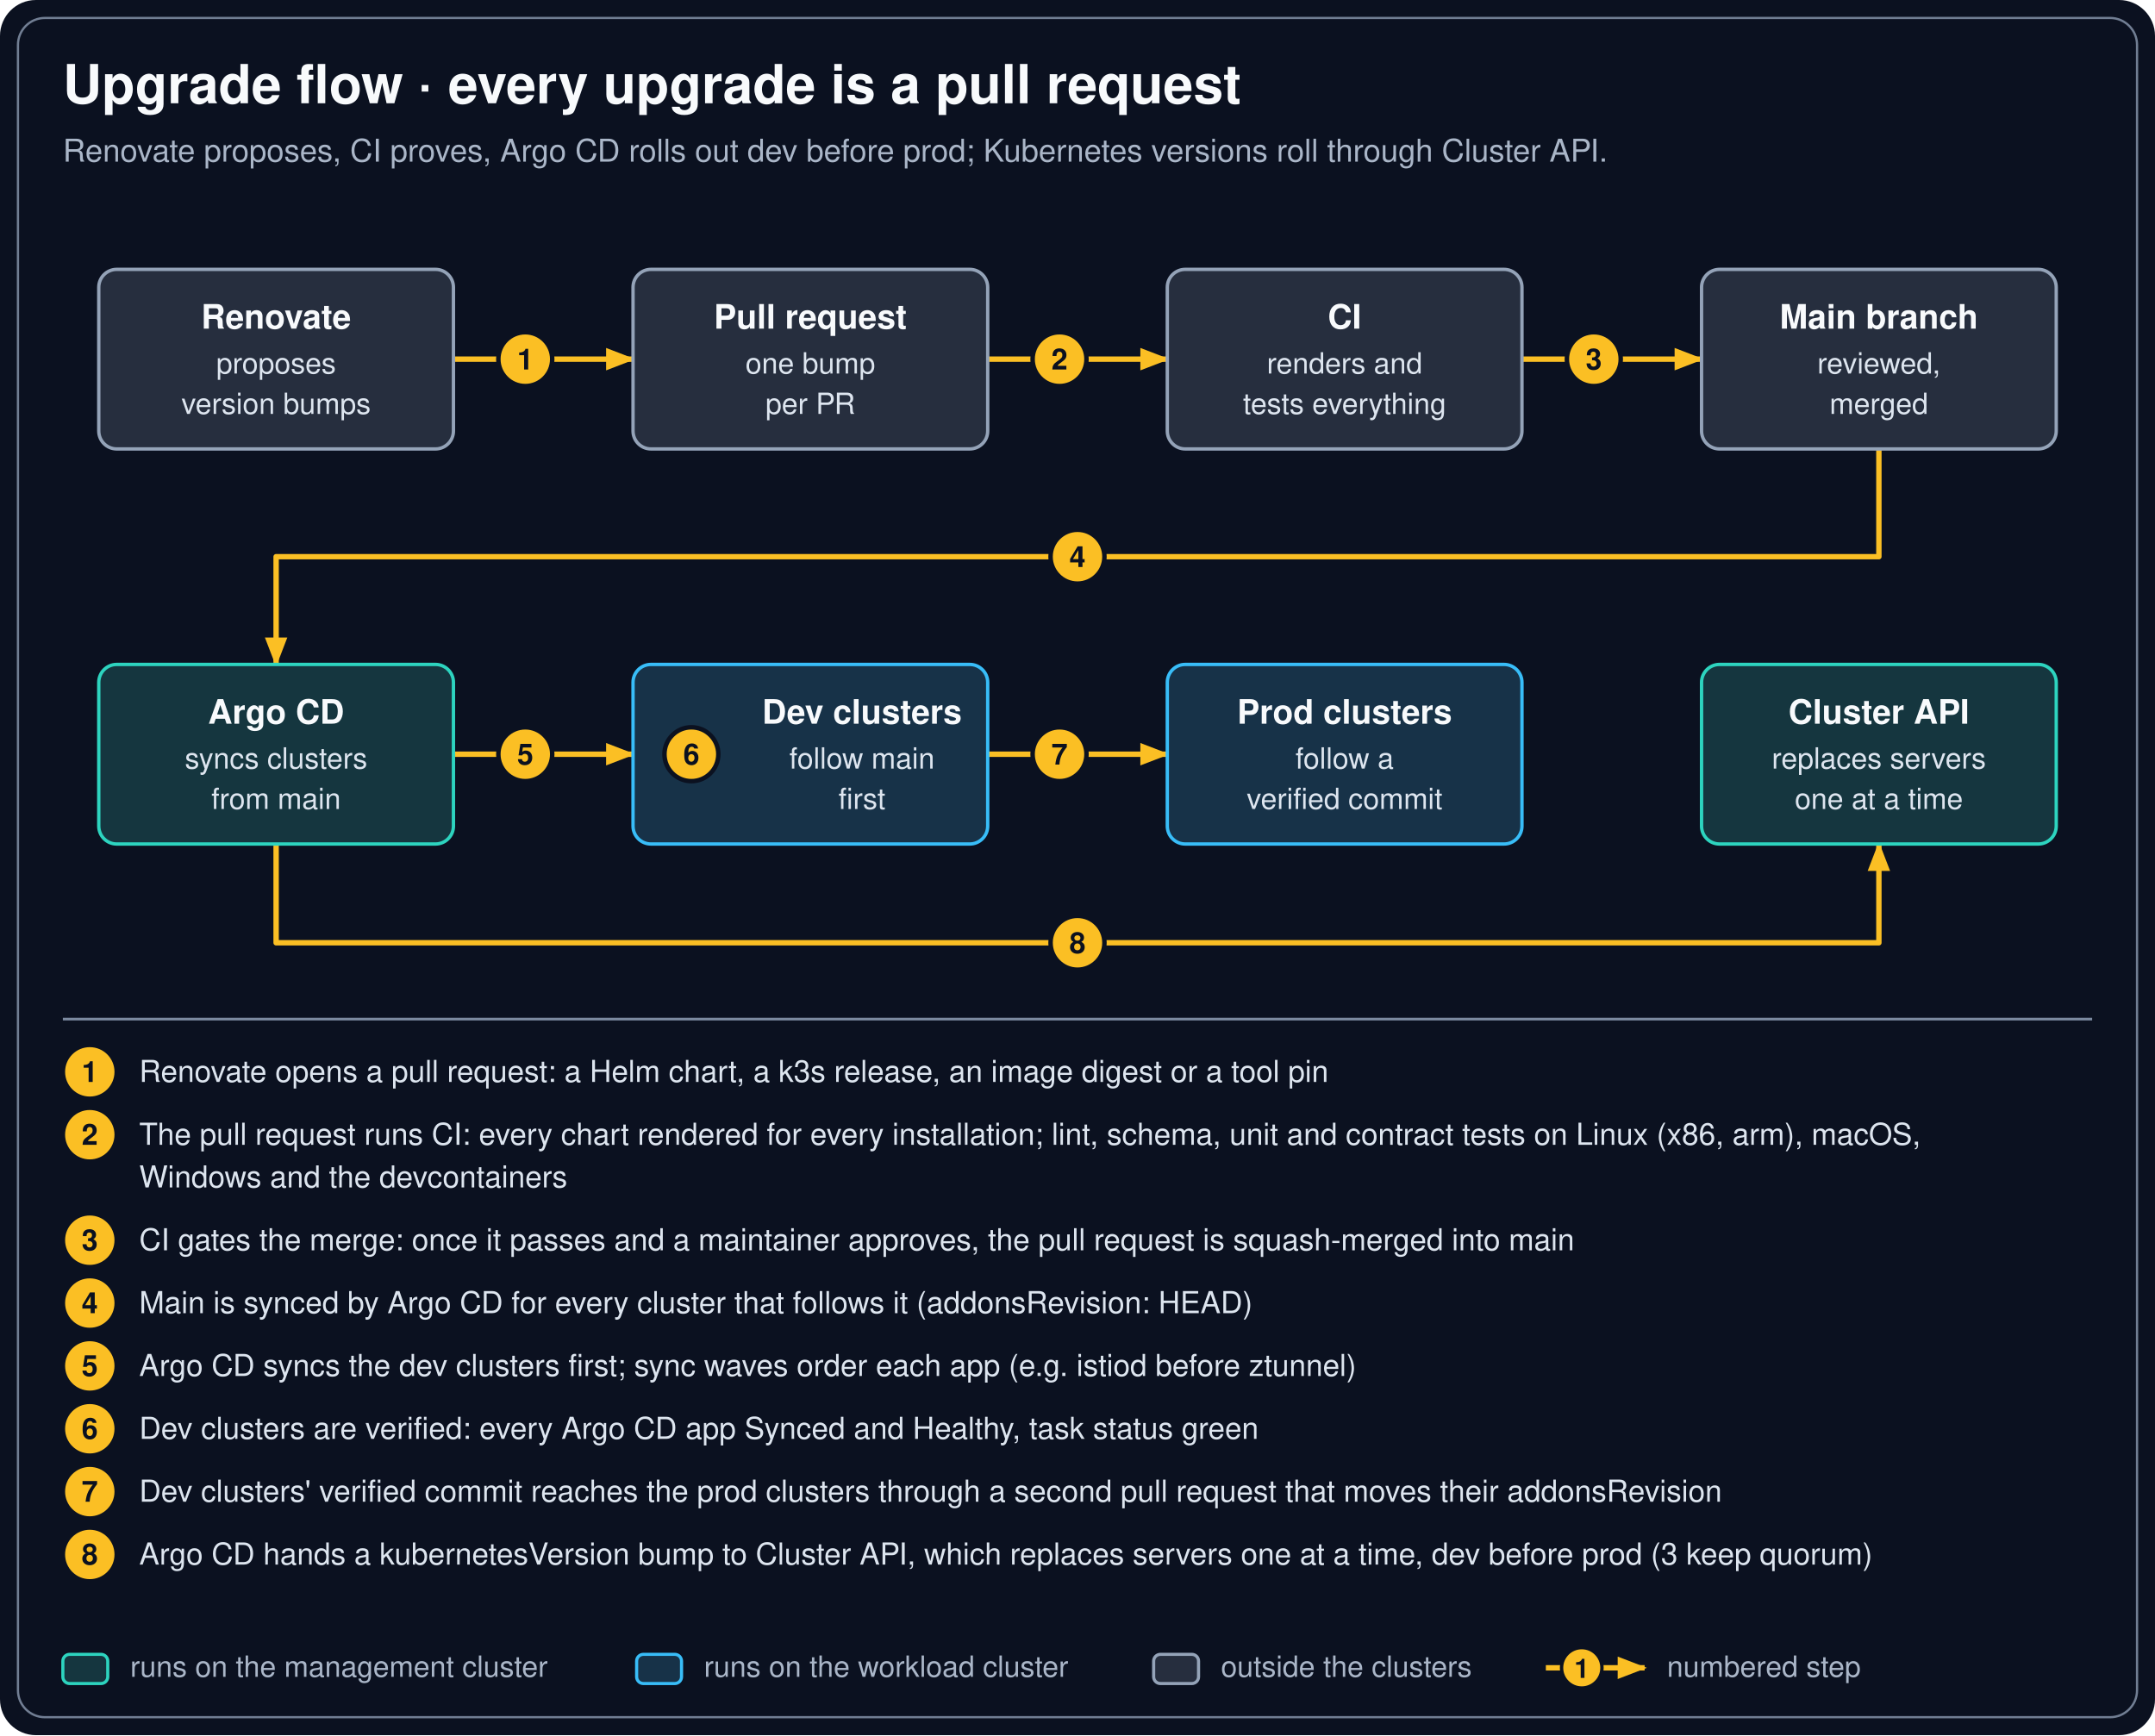
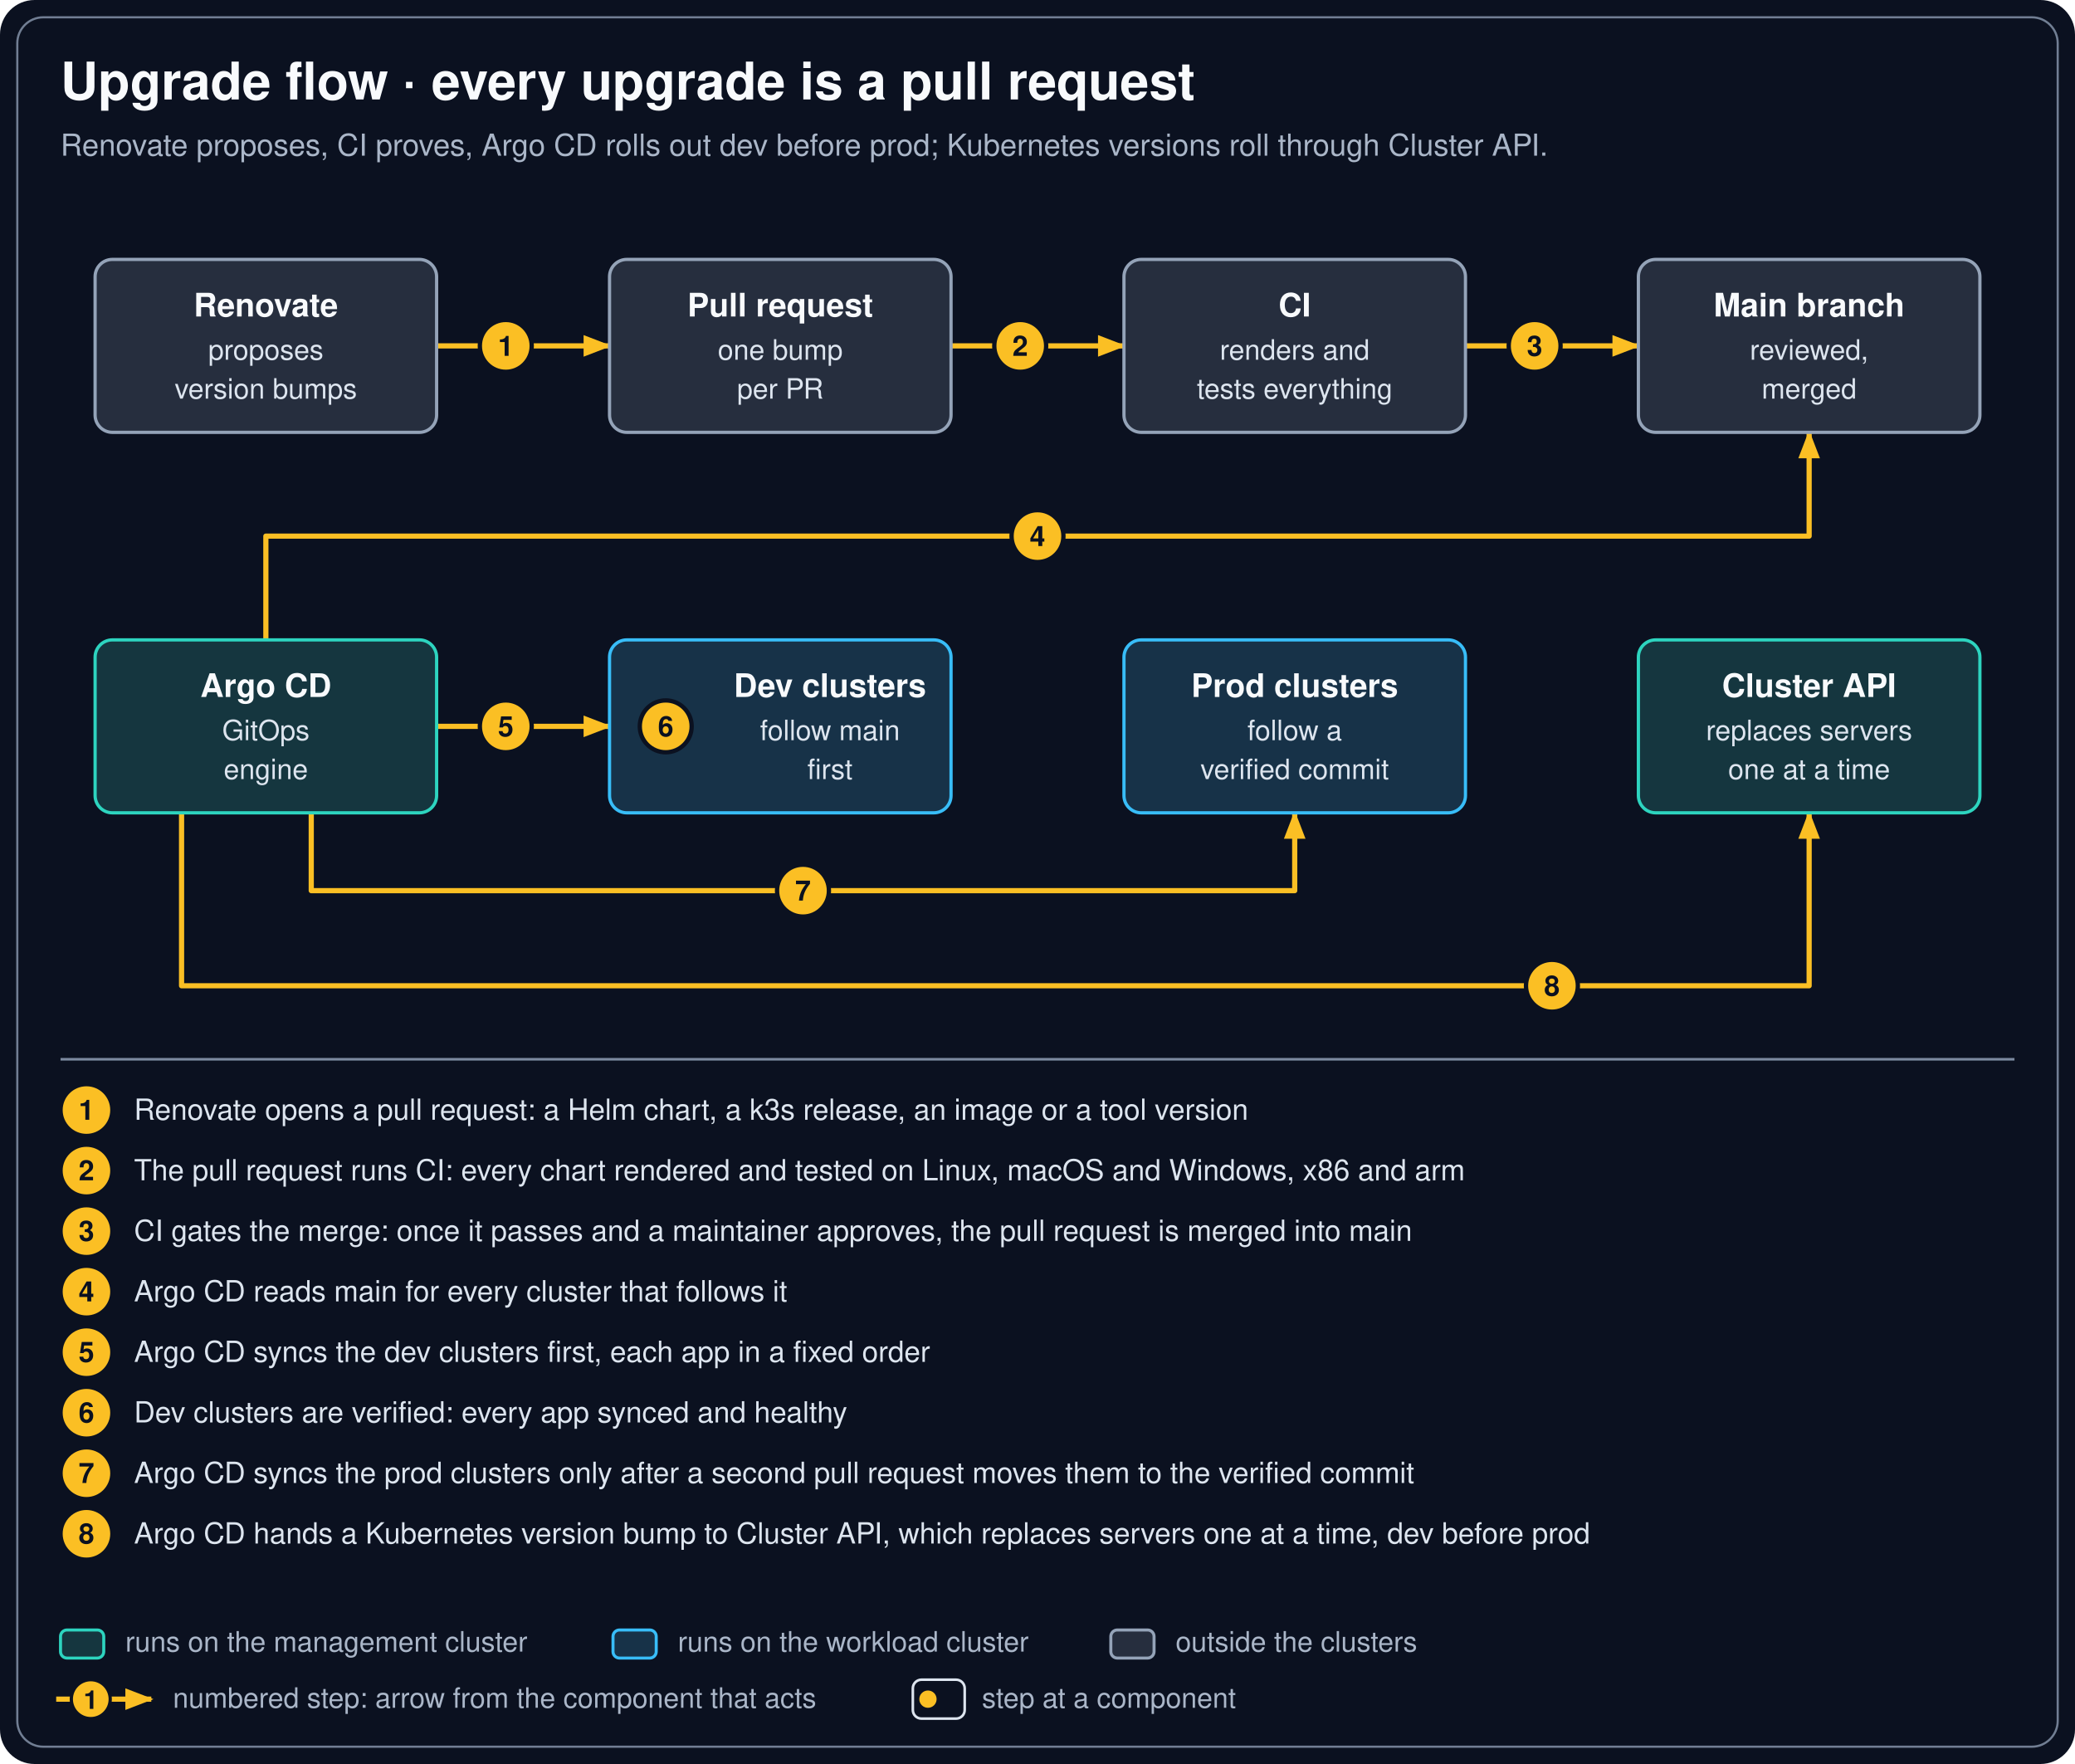
- <svg xmlns="http://www.w3.org/2000/svg" width="960" height="773" viewBox="0 0 960 773" role="img" aria-label="Upgrade flow · every upgrade is a pull request">
+ <svg xmlns="http://www.w3.org/2000/svg" width="960" height="816" viewBox="0 0 960 816" role="img" aria-label="Upgrade flow · every upgrade is a pull request">
  <style>.s{font-family:'Segoe UI','Helvetica Neue',Helvetica,Arial,'Liberation Sans',sans-serif}.m{font-family:'JetBrains Mono',SFMono-Regular,Menlo,Consolas,'Liberation Mono',monospace}.fx{fill:none;stroke-width:3.4;stroke-linecap:round;stroke-dasharray:4 10;opacity:0;animation:fxdash .9s linear infinite,fxseq 11.30s linear infinite both}@keyframes fxdash{to{stroke-dashoffset:-14}}@keyframes fxseq{0%{opacity:0}3%{opacity:1}23.4%{opacity:1}28.4%{opacity:0}100%{opacity:0}}@media (prefers-reduced-motion:reduce){.fx{animation:none;opacity:0}}</style>
  <defs>
    <marker id="ahfbbf24" markerWidth="13" markerHeight="10" refX="12" refY="5" orient="auto" markerUnits="userSpaceOnUse">
      <path d="M0,0 L13,5 L0,10 z" fill="#fbbf24" />
    </marker>
    <marker id="asfbbf24" markerWidth="13" markerHeight="10" refX="1" refY="5" orient="auto" markerUnits="userSpaceOnUse">
      <path d="M13,0 L0,5 L13,10 z" fill="#fbbf24" />
    </marker>
  </defs>
-   <rect width="960" height="773" rx="16" fill="#0b1120" />
-   <rect x="8" y="8" width="944" height="757" rx="12" fill="none" stroke="#8b9ab0" stroke-opacity=".8" />
+   <rect width="960" height="816" rx="16" fill="#0b1120" />
+   <rect x="8" y="8" width="944" height="800" rx="12" fill="none" stroke="#8b9ab0" stroke-opacity=".8" />
  <path d="M 202.0 160.0 L 282.0 160.0" fill="none" stroke="#fbbf24" stroke-width="2.4" stroke-linejoin="round" marker-end="url(#ahfbbf24)" />
  <path d="M 440.0 160.0 L 520.0 160.0" fill="none" stroke="#fbbf24" stroke-width="2.4" stroke-linejoin="round" marker-end="url(#ahfbbf24)" />
  <path d="M 678.0 160.0 L 758.0 160.0" fill="none" stroke="#fbbf24" stroke-width="2.4" stroke-linejoin="round" marker-end="url(#ahfbbf24)" />
-   <path d="M 837.0 200.0 L 837.0 248.0 L 123.0 248.0 L 123.0 296.0" fill="none" stroke="#fbbf24" stroke-width="2.4" stroke-linejoin="round" marker-end="url(#ahfbbf24)" />
+   <path d="M 123.0 296.0 L 123.0 248.0 L 837.0 248.0 L 837.0 200.0" fill="none" stroke="#fbbf24" stroke-width="2.4" stroke-linejoin="round" marker-end="url(#ahfbbf24)" />
  <path d="M 202.0 336.0 L 282.0 336.0" fill="none" stroke="#fbbf24" stroke-width="2.4" stroke-linejoin="round" marker-end="url(#ahfbbf24)" />
-   <path d="M 440.0 336.0 L 520.0 336.0" fill="none" stroke="#fbbf24" stroke-width="2.4" stroke-linejoin="round" marker-end="url(#ahfbbf24)" />
-   <path d="M 123.0 376.0 L 123.0 420.0 L 837.0 420.0 L 837.0 376.0" fill="none" stroke="#fbbf24" stroke-width="2.4" stroke-linejoin="round" marker-end="url(#ahfbbf24)" />
+   <path d="M 144.0 376.0 L 144.0 412.0 L 599.0 412.0 L 599.0 376.0" fill="none" stroke="#fbbf24" stroke-width="2.4" stroke-linejoin="round" marker-end="url(#ahfbbf24)" />
+   <path d="M 84.0 376.0 L 84.0 456.0 L 837.0 456.0 L 837.0 376.0" fill="none" stroke="#fbbf24" stroke-width="2.4" stroke-linejoin="round" marker-end="url(#ahfbbf24)" />
  <path class="fx" d="M 202.0 160.0 L 282.0 160.0" stroke="#fde5a7" style="animation-delay:0s,0.00s" />
  <path class="fx" d="M 440.0 160.0 L 520.0 160.0" stroke="#fde5a7" style="animation-delay:0s,1.10s" />
  <path class="fx" d="M 678.0 160.0 L 758.0 160.0" stroke="#fde5a7" style="animation-delay:0s,2.20s" />
-   <path class="fx" d="M 837.0 200.0 L 837.0 248.0 L 123.0 248.0 L 123.0 296.0" stroke="#fde5a7" style="animation-delay:0s,3.30s" />
+   <path class="fx" d="M 123.0 296.0 L 123.0 248.0 L 837.0 248.0 L 837.0 200.0" stroke="#fde5a7" style="animation-delay:0s,3.30s" />
  <path class="fx" d="M 202.0 336.0 L 282.0 336.0" stroke="#fde5a7" style="animation-delay:0s,4.40s" />
-   <path class="fx" d="M 440.0 336.0 L 520.0 336.0" stroke="#fde5a7" style="animation-delay:0s,6.60s" />
-   <path class="fx" d="M 123.0 376.0 L 123.0 420.0 L 837.0 420.0 L 837.0 376.0" stroke="#fde5a7" style="animation-delay:0s,7.70s" />
+   <path class="fx" d="M 144.0 376.0 L 144.0 412.0 L 599.0 412.0 L 599.0 376.0" stroke="#fde5a7" style="animation-delay:0s,6.60s" />
+   <path class="fx" d="M 84.0 376.0 L 84.0 456.0 L 837.0 456.0 L 837.0 376.0" stroke="#fde5a7" style="animation-delay:0s,7.70s" />
  <rect x="44" y="120" width="158" height="80" rx="8" fill="#262e3e" stroke="#94a3b8" stroke-width="1.5" />
  <text class="s" x="123.0" y="146.4" font-size="15" fill="#f8fafc" font-weight="600" text-anchor="middle">Renovate</text>
  <text class="s" x="123.0" y="166.4" font-size="13" fill="#dde5ef" text-anchor="middle">proposes</text>
  <text class="s" x="123.0" y="184.4" font-size="13" fill="#dde5ef" text-anchor="middle">version bumps</text>
  <rect x="282" y="120" width="158" height="80" rx="8" fill="#262e3e" stroke="#94a3b8" stroke-width="1.5" />
  <text class="s" x="361.0" y="146.4" font-size="15" fill="#f8fafc" font-weight="600" text-anchor="middle">Pull request</text>
  <text class="s" x="361.0" y="166.4" font-size="13" fill="#dde5ef" text-anchor="middle">one bump</text>
  <text class="s" x="361.0" y="184.4" font-size="13" fill="#dde5ef" text-anchor="middle">per PR</text>
  <rect x="520" y="120" width="158" height="80" rx="8" fill="#262e3e" stroke="#94a3b8" stroke-width="1.5" />
  <text class="s" x="599.0" y="146.4" font-size="15" fill="#f8fafc" font-weight="600" text-anchor="middle">CI</text>
  <text class="s" x="599.0" y="166.4" font-size="13" fill="#dde5ef" text-anchor="middle">renders and</text>
  <text class="s" x="599.0" y="184.4" font-size="13" fill="#dde5ef" text-anchor="middle">tests everything</text>
  <rect x="758" y="120" width="158" height="80" rx="8" fill="#262e3e" stroke="#94a3b8" stroke-width="1.5" />
  <text class="s" x="837.0" y="146.4" font-size="15" fill="#f8fafc" font-weight="600" text-anchor="middle">Main branch</text>
  <text class="s" x="837.0" y="166.4" font-size="13" fill="#dde5ef" text-anchor="middle">reviewed,</text>
  <text class="s" x="837.0" y="184.4" font-size="13" fill="#dde5ef" text-anchor="middle">merged</text>
  <rect x="44" y="296" width="158" height="80" rx="8" fill="#15363f" stroke="#2dd4bf" stroke-width="1.5" />
  <text class="s" x="123.0" y="322.4" font-size="15" fill="#f8fafc" font-weight="600" text-anchor="middle">Argo CD</text>
-   <text class="s" x="123.0" y="342.4" font-size="13" fill="#dde5ef" text-anchor="middle">syncs clusters</text>
-   <text class="s" x="123.0" y="360.4" font-size="13" fill="#dde5ef" text-anchor="middle">from main</text>
+   <text class="s" x="123.0" y="342.4" font-size="13" fill="#dde5ef" text-anchor="middle">GitOps</text>
+   <text class="s" x="123.0" y="360.4" font-size="13" fill="#dde5ef" text-anchor="middle">engine</text>
  <rect x="282" y="296" width="158" height="80" rx="8" fill="#173248" stroke="#38bdf8" stroke-width="1.5" />
  <text class="s" x="384.0" y="322.4" font-size="15" fill="#f8fafc" font-weight="600" text-anchor="middle">Dev clusters</text>
  <text class="s" x="384.0" y="342.4" font-size="13" fill="#dde5ef" text-anchor="middle">follow main</text>
  <text class="s" x="384.0" y="360.4" font-size="13" fill="#dde5ef" text-anchor="middle">first</text>
  <rect x="520" y="296" width="158" height="80" rx="8" fill="#173248" stroke="#38bdf8" stroke-width="1.5" />
  <text class="s" x="599.0" y="322.4" font-size="15" fill="#f8fafc" font-weight="600" text-anchor="middle">Prod clusters</text>
  <text class="s" x="599.0" y="342.4" font-size="13" fill="#dde5ef" text-anchor="middle">follow a</text>
  <text class="s" x="599.0" y="360.4" font-size="13" fill="#dde5ef" text-anchor="middle">verified commit</text>
  <rect x="758" y="296" width="158" height="80" rx="8" fill="#15363f" stroke="#2dd4bf" stroke-width="1.5" />
  <text class="s" x="837.0" y="322.4" font-size="15" fill="#f8fafc" font-weight="600" text-anchor="middle">Cluster API</text>
  <text class="s" x="837.0" y="342.4" font-size="13" fill="#dde5ef" text-anchor="middle">replaces servers</text>
  <text class="s" x="837.0" y="360.4" font-size="13" fill="#dde5ef" text-anchor="middle">one at a time</text>
  <text class="s" x="28.0" y="46.0" font-size="24" fill="#f8fafc" font-weight="700">Upgrade flow · every upgrade is a pull request</text>
  <text class="s" x="28.0" y="72.0" font-size="14" fill="#aab6c8">Renovate proposes, CI proves, Argo CD rolls out dev before prod; Kubernetes versions roll through Cluster API.</text>
  <circle cx="308.0" cy="336.0" r="12" fill="#fbbf24" stroke="#0b1120" stroke-width="2" />
  <text class="s" x="308.0" y="340.6" font-size="13" font-weight="700" fill="#0b1120" text-anchor="middle">6</text>
  <circle cx="234.0" cy="160.0" r="12" fill="#fbbf24" stroke="#0b1120" stroke-width="2" />
  <text class="s" x="234.0" y="164.6" font-size="13" font-weight="700" fill="#0b1120" text-anchor="middle">1</text>
  <circle cx="472.0" cy="160.0" r="12" fill="#fbbf24" stroke="#0b1120" stroke-width="2" />
  <text class="s" x="472.0" y="164.6" font-size="13" font-weight="700" fill="#0b1120" text-anchor="middle">2</text>
  <circle cx="710.0" cy="160.0" r="12" fill="#fbbf24" stroke="#0b1120" stroke-width="2" />
  <text class="s" x="710.0" y="164.6" font-size="13" font-weight="700" fill="#0b1120" text-anchor="middle">3</text>
  <circle cx="480.0" cy="248.0" r="12" fill="#fbbf24" stroke="#0b1120" stroke-width="2" />
  <text class="s" x="480.0" y="252.6" font-size="13" font-weight="700" fill="#0b1120" text-anchor="middle">4</text>
  <circle cx="234.0" cy="336.0" r="12" fill="#fbbf24" stroke="#0b1120" stroke-width="2" />
  <text class="s" x="234.0" y="340.6" font-size="13" font-weight="700" fill="#0b1120" text-anchor="middle">5</text>
-   <circle cx="472.0" cy="336.0" r="12" fill="#fbbf24" stroke="#0b1120" stroke-width="2" />
-   <text class="s" x="472.0" y="340.6" font-size="13" font-weight="700" fill="#0b1120" text-anchor="middle">7</text>
-   <circle cx="480.0" cy="420.0" r="12" fill="#fbbf24" stroke="#0b1120" stroke-width="2" />
-   <text class="s" x="480.0" y="424.6" font-size="13" font-weight="700" fill="#0b1120" text-anchor="middle">8</text>
-   <line x1="28" y1="454.0" x2="932" y2="454.0" stroke="#7c8aa0" stroke-width="1.2" />
-   <circle cx="40" cy="477.5" r="11" fill="#fbbf24" />
-   <text class="s" x="40" y="482.0" font-size="13" font-weight="700" fill="#0b1120" text-anchor="middle">1</text>
-   <text class="s" x="62.0" y="482.0" font-size="13.5" fill="#dde5ef">Renovate opens a pull request: a Helm chart, a k3s release, an image digest or a tool pin</text>
-   <circle cx="40" cy="505.5" r="11" fill="#fbbf24" />
-   <text class="s" x="40" y="510.0" font-size="13" font-weight="700" fill="#0b1120" text-anchor="middle">2</text>
-   <text class="s" x="62.0" y="510.0" font-size="13.5" fill="#dde5ef">The pull request runs CI: every chart rendered for every installation; lint, schema, unit and contract tests on Linux (x86, arm), macOS,</text>
-   <text class="s" x="62.0" y="529.0" font-size="13.5" fill="#dde5ef">Windows and the devcontainers</text>
-   <circle cx="40" cy="552.5" r="11" fill="#fbbf24" />
-   <text class="s" x="40" y="557.0" font-size="13" font-weight="700" fill="#0b1120" text-anchor="middle">3</text>
-   <text class="s" x="62.0" y="557.0" font-size="13.5" fill="#dde5ef">CI gates the merge: once it passes and a maintainer approves, the pull request is squash-merged into main</text>
-   <circle cx="40" cy="580.5" r="11" fill="#fbbf24" />
-   <text class="s" x="40" y="585.0" font-size="13" font-weight="700" fill="#0b1120" text-anchor="middle">4</text>
-   <text class="s" x="62.0" y="585.0" font-size="13.5" fill="#dde5ef">Main is synced by Argo CD for every cluster that follows it (addonsRevision: HEAD)</text>
-   <circle cx="40" cy="608.5" r="11" fill="#fbbf24" />
-   <text class="s" x="40" y="613.0" font-size="13" font-weight="700" fill="#0b1120" text-anchor="middle">5</text>
-   <text class="s" x="62.0" y="613.0" font-size="13.5" fill="#dde5ef">Argo CD syncs the dev clusters first; sync waves order each app (e.g. istiod before ztunnel)</text>
-   <circle cx="40" cy="636.5" r="11" fill="#fbbf24" />
-   <text class="s" x="40" y="641.0" font-size="13" font-weight="700" fill="#0b1120" text-anchor="middle">6</text>
-   <text class="s" x="62.0" y="641.0" font-size="13.5" fill="#dde5ef">Dev clusters are verified: every Argo CD app Synced and Healthy, task status green</text>
-   <circle cx="40" cy="664.5" r="11" fill="#fbbf24" />
-   <text class="s" x="40" y="669.0" font-size="13" font-weight="700" fill="#0b1120" text-anchor="middle">7</text>
-   <text class="s" x="62.0" y="669.0" font-size="13.5" fill="#dde5ef">Dev clusters' verified commit reaches the prod clusters through a second pull request that moves their addonsRevision</text>
-   <circle cx="40" cy="692.5" r="11" fill="#fbbf24" />
-   <text class="s" x="40" y="697.0" font-size="13" font-weight="700" fill="#0b1120" text-anchor="middle">8</text>
-   <text class="s" x="62.0" y="697.0" font-size="13.5" fill="#dde5ef">Argo CD hands a kubernetesVersion bump to Cluster API, which replaces servers one at a time, dev before prod (3 keep quorum)</text>
-   <rect x="28" y="737.0" width="20" height="13" rx="3" fill="#15363f" stroke="#2dd4bf" stroke-width="1.4" />
-   <text class="s" x="58.0" y="747.0" font-size="13" fill="#aab6c8">runs on the management cluster</text>
-   <rect x="283.605" y="737.0" width="20" height="13" rx="3" fill="#173248" stroke="#38bdf8" stroke-width="1.4" />
-   <text class="s" x="313.6" y="747.0" font-size="13" fill="#aab6c8">runs on the workload cluster</text>
-   <rect x="513.924" y="737.0" width="20" height="13" rx="3" fill="#262e3e" stroke="#94a3b8" stroke-width="1.4" />
-   <text class="s" x="543.9" y="747.0" font-size="13" fill="#aab6c8">outside the clusters</text>
-   <path d="M 688.639 743.0 L 732.639 743.0" stroke="#fbbf24" stroke-width="2.4" marker-end="url(#ahfbbf24)" />
-   <circle cx="704.639" cy="743.0" r="9" fill="#fbbf24" stroke="#0b1120" stroke-width="1.5" />
-   <text class="s" x="704.639" y="747.5" font-size="12" font-weight="700" fill="#0b1120" text-anchor="middle">1</text>
-   <text class="s" x="742.6" y="747.0" font-size="13" fill="#aab6c8">numbered step</text>
+   <circle cx="371.5" cy="412.0" r="12" fill="#fbbf24" stroke="#0b1120" stroke-width="2" />
+   <text class="s" x="371.5" y="416.6" font-size="13" font-weight="700" fill="#0b1120" text-anchor="middle">7</text>
+   <circle cx="718.0" cy="456.0" r="12" fill="#fbbf24" stroke="#0b1120" stroke-width="2" />
+   <text class="s" x="718.0" y="460.6" font-size="13" font-weight="700" fill="#0b1120" text-anchor="middle">8</text>
+   <line x1="28" y1="490" x2="932" y2="490" stroke="#7c8aa0" stroke-width="1.2" />
+   <circle cx="40" cy="513.5" r="11" fill="#fbbf24" />
+   <text class="s" x="40" y="518" font-size="13" font-weight="700" fill="#0b1120" text-anchor="middle">1</text>
+   <text class="s" x="62.0" y="518.0" font-size="13.5" fill="#dde5ef">Renovate opens a pull request: a Helm chart, a k3s release, an image or a tool version</text>
+   <circle cx="40" cy="541.5" r="11" fill="#fbbf24" />
+   <text class="s" x="40" y="546" font-size="13" font-weight="700" fill="#0b1120" text-anchor="middle">2</text>
+   <text class="s" x="62.0" y="546.0" font-size="13.5" fill="#dde5ef">The pull request runs CI: every chart rendered and tested on Linux, macOS and Windows, x86 and arm</text>
+   <circle cx="40" cy="569.5" r="11" fill="#fbbf24" />
+   <text class="s" x="40" y="574" font-size="13" font-weight="700" fill="#0b1120" text-anchor="middle">3</text>
+   <text class="s" x="62.0" y="574.0" font-size="13.5" fill="#dde5ef">CI gates the merge: once it passes and a maintainer approves, the pull request is merged into main</text>
+   <circle cx="40" cy="597.5" r="11" fill="#fbbf24" />
+   <text class="s" x="40" y="602" font-size="13" font-weight="700" fill="#0b1120" text-anchor="middle">4</text>
+   <text class="s" x="62.0" y="602.0" font-size="13.5" fill="#dde5ef">Argo CD reads main for every cluster that follows it</text>
+   <circle cx="40" cy="625.5" r="11" fill="#fbbf24" />
+   <text class="s" x="40" y="630" font-size="13" font-weight="700" fill="#0b1120" text-anchor="middle">5</text>
+   <text class="s" x="62.0" y="630.0" font-size="13.5" fill="#dde5ef">Argo CD syncs the dev clusters first, each app in a fixed order</text>
+   <circle cx="40" cy="653.5" r="11" fill="#fbbf24" />
+   <text class="s" x="40" y="658" font-size="13" font-weight="700" fill="#0b1120" text-anchor="middle">6</text>
+   <text class="s" x="62.0" y="658.0" font-size="13.5" fill="#dde5ef">Dev clusters are verified: every app synced and healthy</text>
+   <circle cx="40" cy="681.5" r="11" fill="#fbbf24" />
+   <text class="s" x="40" y="686" font-size="13" font-weight="700" fill="#0b1120" text-anchor="middle">7</text>
+   <text class="s" x="62.0" y="686.0" font-size="13.5" fill="#dde5ef">Argo CD syncs the prod clusters only after a second pull request moves them to the verified commit</text>
+   <circle cx="40" cy="709.5" r="11" fill="#fbbf24" />
+   <text class="s" x="40" y="714" font-size="13" font-weight="700" fill="#0b1120" text-anchor="middle">8</text>
+   <text class="s" x="62.0" y="714.0" font-size="13.5" fill="#dde5ef">Argo CD hands a Kubernetes version bump to Cluster API, which replaces servers one at a time, dev before prod</text>
+   <rect x="28" y="754" width="20" height="13" rx="3" fill="#15363f" stroke="#2dd4bf" stroke-width="1.4" />
+   <text class="s" x="58.0" y="764.0" font-size="13" fill="#aab6c8">runs on the management cluster</text>
+   <rect x="283.605" y="754" width="20" height="13" rx="3" fill="#173248" stroke="#38bdf8" stroke-width="1.4" />
+   <text class="s" x="313.6" y="764.0" font-size="13" fill="#aab6c8">runs on the workload cluster</text>
+   <rect x="513.924" y="754" width="20" height="13" rx="3" fill="#262e3e" stroke="#94a3b8" stroke-width="1.4" />
+   <text class="s" x="543.9" y="764.0" font-size="13" fill="#aab6c8">outside the clusters</text>
+   <path d="M 26 786 L 70 786" stroke="#fbbf24" stroke-width="2.4" marker-end="url(#ahfbbf24)" />
+   <circle cx="42" cy="786" r="9" fill="#fbbf24" stroke="#0b1120" stroke-width="1.5" />
+   <text class="s" x="42" y="790.5" font-size="12" font-weight="700" fill="#0b1120" text-anchor="middle">1</text>
+   <text class="s" x="80.0" y="790.0" font-size="13" fill="#aab6c8">numbered step: arrow from the component that acts</text>
+   <rect x="422.32" y="777" width="24" height="18" rx="4" fill="none" stroke="#dde5ef" stroke-width="1.2" />
+   <circle cx="429.32" cy="786" r="4" fill="#fbbf24" />
+   <text class="s" x="454.3" y="790.0" font-size="13" fill="#aab6c8">step at a component</text>
</svg>
